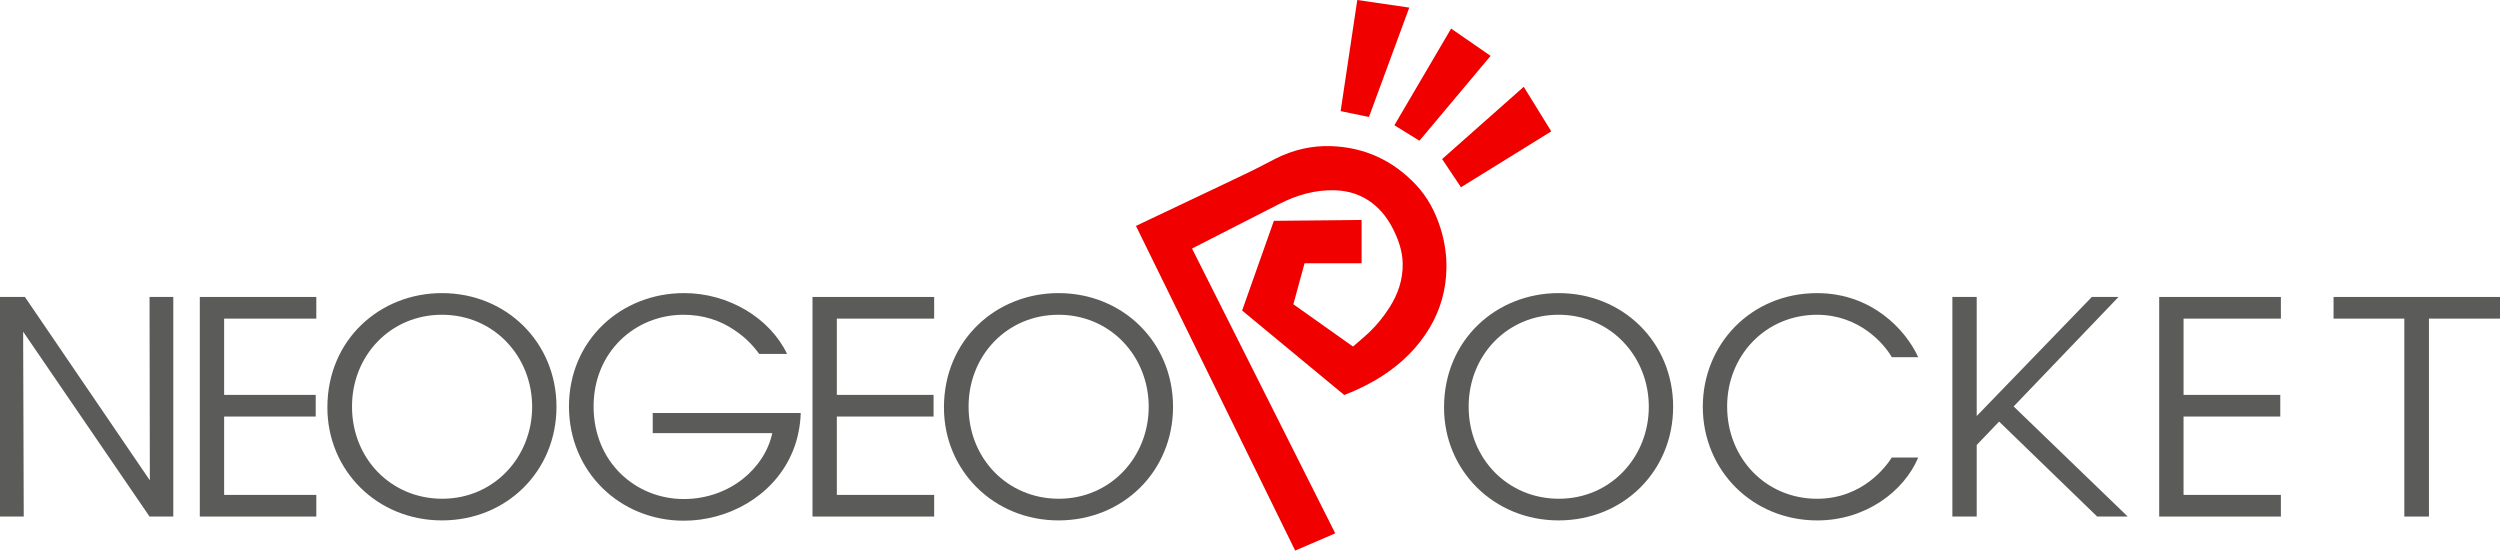
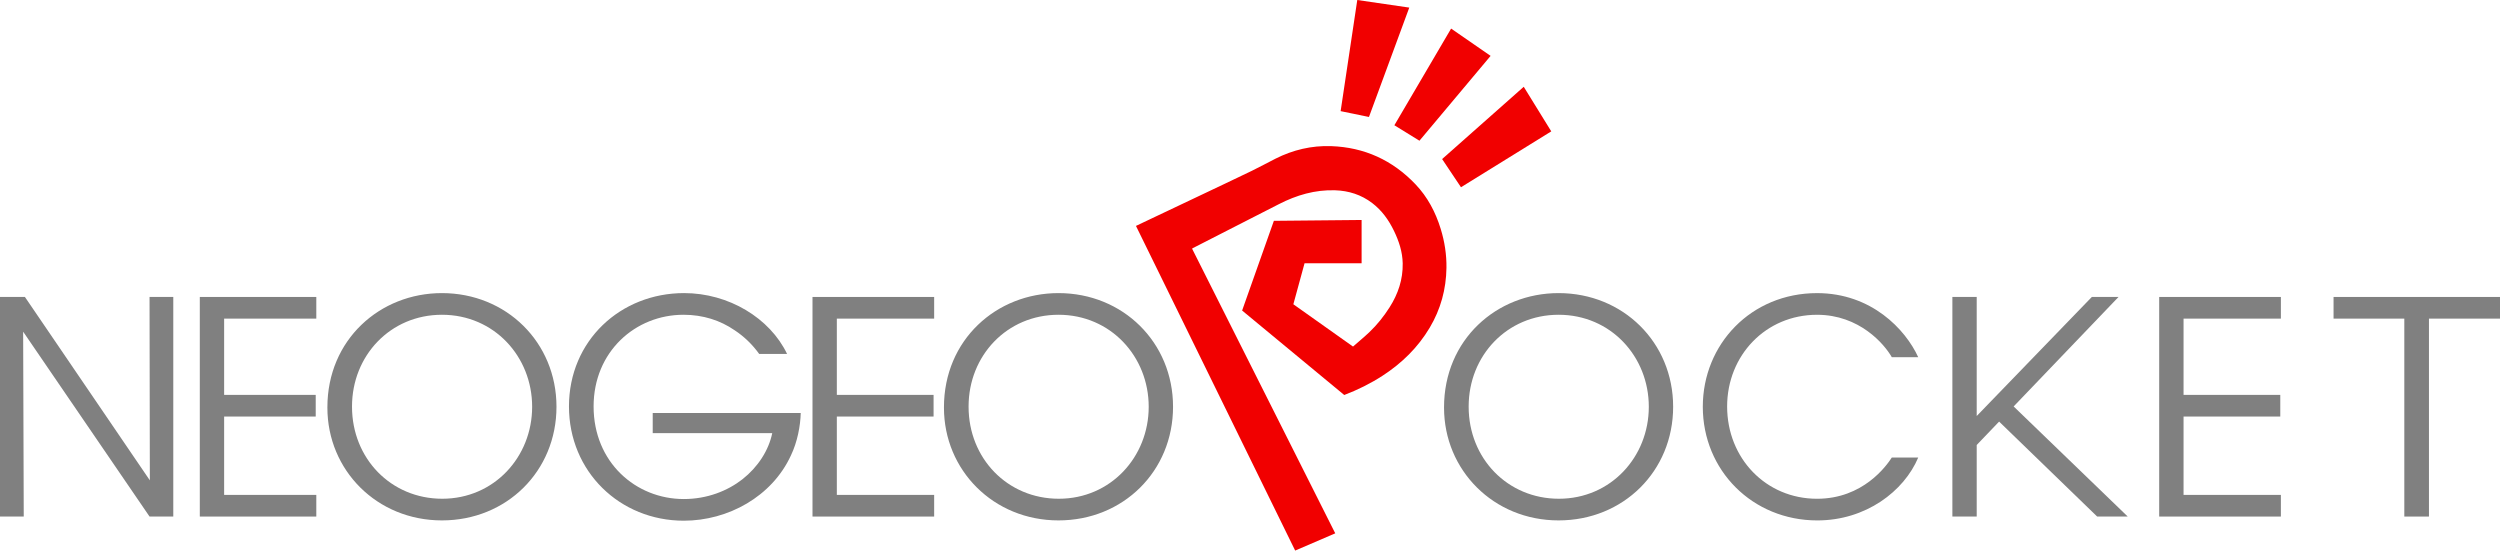
- <svg xmlns="http://www.w3.org/2000/svg" version="1.2" baseProfile="tiny" id="Ebene_3" x="0px" y="0px" width="566.926px" height="124.854px" viewBox="0 0 566.926 124.854" xml:space="preserve">
-   <g>
-     <path fill="#5B5B59" d="M33.98,108.929l-0.068-41.587h5.384v49.797h-5.384L5.249,75.215l0.135,41.924H0V67.342h5.652L33.98,108.929   z" />
-     <path fill="#5B5B59" d="M45.31,67.342h26.419v4.912H50.827v17.294h20.767v4.912H50.827v17.767h20.902v4.912H45.31V67.342z" />
-     <path fill="#5B5B59" d="M74.242,92.375c0-15.341,11.911-25.908,25.976-25.908c14.602,0,25.975,11.171,25.975,25.773   c0,14.604-11.305,25.773-25.975,25.773c-14.738,0-25.976-11.373-25.976-25.572V92.375z M79.827,92.24   c0,11.709,8.815,20.86,20.458,20.86c11.776,0,20.39-9.485,20.39-20.86c0-11.373-8.613-20.861-20.457-20.861   c-11.709,0-20.391,9.286-20.391,20.792V92.24z" />
-     <path fill="#5B5B59" d="M172.16,80.262c-1.548-2.153-3.433-3.97-5.586-5.383c-3.23-2.221-7.133-3.5-11.574-3.5   c-10.902,0-20.39,8.344-20.39,20.792c0,12.652,9.556,20.996,20.457,20.996c5.249,0,9.892-1.815,13.324-4.508   c3.5-2.761,5.922-6.527,6.73-10.433h-27.104v-4.576h33.564c-0.067,2.896-0.74,6.527-2.221,9.624   c-4.307,9.354-14.267,14.805-24.293,14.805c-14.535,0-26.042-11.17-26.042-25.908c0-14.938,11.709-25.706,26.109-25.706   c10.094,0,19.448,5.653,23.351,13.795h-6.325V80.262L172.16,80.262z" />
-     <path fill="#5B5B59" d="M184.25,67.342h27.59v4.912h-22.071v17.294h21.937v4.912h-21.937v17.767h22.071v4.912h-27.59V67.342z" />
-     <path fill="#5B5B59" d="M214.061,92.375c0-15.341,11.911-25.908,25.975-25.908c14.603,0,25.975,11.171,25.975,25.773   c0,14.604-11.305,25.773-25.975,25.773c-14.737,0-25.975-11.373-25.975-25.572V92.375z M219.646,92.24   c0,11.709,8.815,20.86,20.457,20.86c11.777,0,20.39-9.485,20.39-20.86c0-11.373-8.613-20.861-20.457-20.861   c-11.709,0-20.39,9.286-20.39,20.792V92.24L219.646,92.24z" />
+ <svg xmlns="http://www.w3.org/2000/svg" version="1.2" id="Ebene_3" x="0px" y="0px" width="566.926px" height="124.854px" viewBox="0 0 566.926 124.854" xml:space="preserve">
+   <defs id="defs41" />
+   <g id="g14" style="fill:#808080">
+     <path fill="#5B5B59" d="M33.98,108.929l-0.068-41.587h5.384v49.797h-5.384L5.249,75.215l0.135,41.924H0V67.342h5.652L33.98,108.929   z" id="path2" style="fill:#808080" />
+     <path fill="#5B5B59" d="M45.31,67.342h26.419v4.912H50.827v17.294h20.767v4.912H50.827v17.767h20.902v4.912H45.31V67.342z" id="path4" style="fill:#808080" />
+     <path fill="#5B5B59" d="M74.242,92.375c0-15.341,11.911-25.908,25.976-25.908c14.602,0,25.975,11.171,25.975,25.773   c0,14.604-11.305,25.773-25.975,25.773c-14.738,0-25.976-11.373-25.976-25.572V92.375z M79.827,92.24   c0,11.709,8.815,20.86,20.458,20.86c11.776,0,20.39-9.485,20.39-20.86c0-11.373-8.613-20.861-20.457-20.861   c-11.709,0-20.391,9.286-20.391,20.792V92.24z" id="path6" style="fill:#808080" />
+     <path fill="#5B5B59" d="M172.16,80.262c-1.548-2.153-3.433-3.97-5.586-5.383c-3.23-2.221-7.133-3.5-11.574-3.5   c-10.902,0-20.39,8.344-20.39,20.792c0,12.652,9.556,20.996,20.457,20.996c5.249,0,9.892-1.815,13.324-4.508   c3.5-2.761,5.922-6.527,6.73-10.433h-27.104v-4.576h33.564c-0.067,2.896-0.74,6.527-2.221,9.624   c-4.307,9.354-14.267,14.805-24.293,14.805c-14.535,0-26.042-11.17-26.042-25.908c0-14.938,11.709-25.706,26.109-25.706   c10.094,0,19.448,5.653,23.351,13.795h-6.325V80.262L172.16,80.262z" id="path8" style="fill:#808080" />
+     <path fill="#5B5B59" d="M184.25,67.342h27.59v4.912h-22.071v17.294h21.937v4.912h-21.937v17.767h22.071v4.912h-27.59V67.342z" id="path10" style="fill:#808080" />
+     <path fill="#5B5B59" d="M214.061,92.375c0-15.341,11.911-25.908,25.975-25.908c14.603,0,25.975,11.171,25.975,25.773   c0,14.604-11.305,25.773-25.975,25.773c-14.737,0-25.975-11.373-25.975-25.572V92.375z M219.646,92.24   c0,11.709,8.815,20.86,20.457,20.86c11.777,0,20.39-9.485,20.39-20.86c0-11.373-8.613-20.861-20.457-20.861   c-11.709,0-20.39,9.286-20.39,20.792V92.24L219.646,92.24z" id="path12" style="fill:#808080" />
  </g>
-   <g>
-     <path fill="#5B5B59" d="M327.465,92.375c0-15.341,11.91-25.908,25.977-25.908c14.604,0,25.977,11.171,25.977,25.773   c0,14.604-11.305,25.773-25.977,25.773c-14.736,0-25.977-11.373-25.977-25.572V92.375z M333.049,92.24   c0,11.709,8.816,20.86,20.459,20.86c11.777,0,20.393-9.485,20.393-20.86c0-11.373-8.613-20.861-20.459-20.861   c-11.707,0-20.393,9.286-20.393,20.792V92.24L333.049,92.24z" />
-     <path fill="#5B5B59" d="M435,103.748c-3.229,7.672-11.91,14.268-22.879,14.268c-14.736,0-25.975-11.373-25.975-25.772   c0-14.2,10.969-25.774,25.906-25.774c12.314,0,20.053,8.21,22.947,14.535h-5.99c-1.684-2.96-7.334-9.623-16.957-9.623   c-11.641,0-20.389,9.219-20.389,20.793c0,11.777,8.813,20.929,20.389,20.929c10.432,0,15.746-7.47,16.957-9.354L435,103.748   L435,103.748z" />
-     <path fill="#5B5B59" d="M489.643,67.342h27.594v4.912h-22.072v17.294H517.1v4.912h-21.936v17.767h22.072v4.912h-27.594V67.342   L489.643,67.342z" />
-     <path fill="#5B5B59" d="M545.229,72.254H529.18v-4.912h37.746v4.912h-16.111v44.885h-5.586V72.254z" />
+   <g id="g24" style="fill:#808080">
+     <path fill="#5B5B59" d="M327.465,92.375c0-15.341,11.91-25.908,25.977-25.908c14.604,0,25.977,11.171,25.977,25.773   c0,14.604-11.305,25.773-25.977,25.773c-14.736,0-25.977-11.373-25.977-25.572V92.375z M333.049,92.24   c0,11.709,8.816,20.86,20.459,20.86c11.777,0,20.393-9.485,20.393-20.86c0-11.373-8.613-20.861-20.459-20.861   c-11.707,0-20.393,9.286-20.393,20.792V92.24L333.049,92.24z" id="path16" style="fill:#808080" />
+     <path fill="#5B5B59" d="M435,103.748c-3.229,7.672-11.91,14.268-22.879,14.268c-14.736,0-25.975-11.373-25.975-25.772   c0-14.2,10.969-25.774,25.906-25.774c12.314,0,20.053,8.21,22.947,14.535h-5.99c-1.684-2.96-7.334-9.623-16.957-9.623   c-11.641,0-20.389,9.219-20.389,20.793c0,11.777,8.813,20.929,20.389,20.929c10.432,0,15.746-7.47,16.957-9.354L435,103.748   L435,103.748z" id="path18" style="fill:#808080" />
+     <path fill="#5B5B59" d="M489.643,67.342h27.594v4.912h-22.072v17.294H517.1v4.912h-21.936v17.767h22.072v4.912h-27.594V67.342   L489.643,67.342z" id="path20" style="fill:#808080" />
+     <path fill="#5B5B59" d="M545.229,72.254H529.18v-4.912h37.746v4.912h-16.111v44.885h-5.586V72.254z" id="path22" style="fill:#808080" />
  </g>
-   <path fill="#5B5B59" d="M475.575,117.139h6.932l-25.871-24.968l23.783-24.83h-6.055l-26.105,26.998v-6.396V67.342h-5.518v49.797  h5.518v-16.228l5.08-5.307L475.575,117.139z" />
-   <path fill="none" d="M302.793,120.945c-10.838-21.554-21.646-43.05-32.46-64.561c0.06-0.042,0.108-0.083,0.163-0.11  c2.697-1.38,5.395-2.76,8.091-4.138c3.812-1.946,7.625-3.883,11.433-5.839c4.003-2.056,8.21-3.293,12.751-3.146  c3.091,0.101,5.925,0.999,8.411,2.896c2.193,1.674,3.746,3.848,4.938,6.306c1.129,2.332,1.932,4.759,1.979,7.377  c0.063,3.637-1.035,6.924-2.984,9.978c-1.307,2.042-2.797,3.921-4.545,5.584c-1.203,1.146-2.49,2.204-3.738,3.299  c-4.57-3.241-9.041-6.41-13.531-9.593c0.852-3.113,1.693-6.198,2.539-9.291c4.361,0,8.662,0,12.939,0c0-3.277,0-6.527,0-9.823  c-6.682,0.063-13.289,0.127-19.896,0.193c-2.408,6.801-4.803,13.564-7.201,20.342c7.736,6.397,15.445,12.773,23.16,19.157  c3.066-1.17,5.975-2.609,8.711-4.388c4.365-2.835,8-6.396,10.672-10.881c2.482-4.169,3.727-8.71,3.797-13.559  c0.041-3.005-0.414-5.943-1.299-8.823c-1.172-3.816-2.986-7.271-5.754-10.165c-5.189-5.433-11.553-8.353-19.082-8.621  c-4.45-0.158-8.66,0.847-12.631,2.842c-1.789,0.9-3.541,1.872-5.342,2.744c-4.01,1.939-8.04,3.837-12.062,5.748  c-3.547,1.687-7.095,3.366-10.642,5.047c-1.199,0.569-2.399,1.141-3.6,1.71c12.046,24.562,24.078,49.094,36.104,73.624  C296.762,123.541,299.749,122.255,302.793,120.945z" />
-   <path fill="#F10000" d="M302.793,120.945c-3.047,1.312-6.031,2.597-9.086,3.909c-12.024-24.529-24.058-49.063-36.104-73.624  c1.201-0.569,2.4-1.141,3.6-1.71c3.547-1.682,7.095-3.361,10.642-5.047c4.022-1.911,8.052-3.809,12.062-5.748  c1.801-0.872,3.553-1.844,5.342-2.744c3.971-1.996,8.181-3,12.631-2.842c7.529,0.269,13.893,3.188,19.082,8.621  c2.768,2.895,4.582,6.348,5.754,10.165c0.883,2.879,1.34,5.818,1.297,8.823c-0.068,4.849-1.313,9.39-3.795,13.559  c-2.672,4.484-6.307,8.045-10.672,10.881c-2.736,1.776-5.645,3.217-8.711,4.387c-7.715-6.383-15.424-12.759-23.16-19.156  c2.398-6.777,4.793-13.541,7.201-20.342c6.606-0.065,13.217-0.13,19.896-0.193c0,3.296,0,6.546,0,9.823c-4.277,0-8.579,0-12.939,0  c-0.846,3.093-1.688,6.178-2.539,9.291c4.49,3.183,8.961,6.352,13.531,9.593c1.248-1.095,2.535-2.153,3.738-3.299  c1.748-1.663,3.238-3.542,4.543-5.584c1.949-3.054,3.051-6.341,2.986-9.978c-0.049-2.618-0.852-5.045-1.979-7.377  c-1.189-2.458-2.742-4.632-4.938-6.306c-2.486-1.896-5.32-2.794-8.411-2.896c-4.541-0.146-8.748,1.09-12.751,3.146  c-3.807,1.956-7.621,3.893-11.433,5.839c-2.697,1.378-5.395,2.758-8.091,4.138c-0.055,0.028-0.104,0.069-0.163,0.11  C281.149,77.895,291.958,99.391,302.793,120.945z" />
-   <path fill="#F10000" d="M310.44,26.526c-2.162-0.444-4.266-0.879-6.424-1.323C305.273,16.807,306.53,8.414,307.79,0  c3.936,0.574,7.832,1.145,11.791,1.724C316.526,10.012,313.489,18.253,310.44,26.526z" />
-   <path fill="#F10000" d="M345.54,19.679c2.088,3.381,4.146,6.72,6.24,10.112c-6.818,4.222-13.635,8.439-20.473,12.671  c-1.434-2.141-2.84-4.241-4.277-6.392C333.196,30.612,339.346,25.163,345.54,19.679z" />
-   <path fill="#F10000" d="M329.069,6.482c3.018,2.085,5.979,4.135,8.955,6.19c-5.377,6.412-10.738,12.805-16.137,19.239  c-1.889-1.165-3.76-2.319-5.684-3.508C320.475,21.129,324.752,13.837,329.069,6.482z" />
+   <path fill="#5B5B59" d="M475.575,117.139h6.932l-25.871-24.968l23.783-24.83h-6.055l-26.105,26.998v-6.396V67.342h-5.518v49.797  h5.518v-16.228l5.08-5.307L475.575,117.139z" id="path26" style="fill:#808080" />
+   <path fill="none" d="M302.793,120.945c-10.838-21.554-21.646-43.05-32.46-64.561c0.06-0.042,0.108-0.083,0.163-0.11  c2.697-1.38,5.395-2.76,8.091-4.138c3.812-1.946,7.625-3.883,11.433-5.839c4.003-2.056,8.21-3.293,12.751-3.146  c3.091,0.101,5.925,0.999,8.411,2.896c2.193,1.674,3.746,3.848,4.938,6.306c1.129,2.332,1.932,4.759,1.979,7.377  c0.063,3.637-1.035,6.924-2.984,9.978c-1.307,2.042-2.797,3.921-4.545,5.584c-1.203,1.146-2.49,2.204-3.738,3.299  c-4.57-3.241-9.041-6.41-13.531-9.593c0.852-3.113,1.693-6.198,2.539-9.291c4.361,0,8.662,0,12.939,0c0-3.277,0-6.527,0-9.823  c-6.682,0.063-13.289,0.127-19.896,0.193c-2.408,6.801-4.803,13.564-7.201,20.342c7.736,6.397,15.445,12.773,23.16,19.157  c3.066-1.17,5.975-2.609,8.711-4.388c4.365-2.835,8-6.396,10.672-10.881c2.482-4.169,3.727-8.71,3.797-13.559  c0.041-3.005-0.414-5.943-1.299-8.823c-1.172-3.816-2.986-7.271-5.754-10.165c-5.189-5.433-11.553-8.353-19.082-8.621  c-4.45-0.158-8.66,0.847-12.631,2.842c-1.789,0.9-3.541,1.872-5.342,2.744c-4.01,1.939-8.04,3.837-12.062,5.748  c-3.547,1.687-7.095,3.366-10.642,5.047c-1.199,0.569-2.399,1.141-3.6,1.71c12.046,24.562,24.078,49.094,36.104,73.624  C296.762,123.541,299.749,122.255,302.793,120.945z" id="path28" />
+   <path fill="#F10000" d="M302.793,120.945c-3.047,1.312-6.031,2.597-9.086,3.909c-12.024-24.529-24.058-49.063-36.104-73.624  c1.201-0.569,2.4-1.141,3.6-1.71c3.547-1.682,7.095-3.361,10.642-5.047c4.022-1.911,8.052-3.809,12.062-5.748  c1.801-0.872,3.553-1.844,5.342-2.744c3.971-1.996,8.181-3,12.631-2.842c7.529,0.269,13.893,3.188,19.082,8.621  c2.768,2.895,4.582,6.348,5.754,10.165c0.883,2.879,1.34,5.818,1.297,8.823c-0.068,4.849-1.313,9.39-3.795,13.559  c-2.672,4.484-6.307,8.045-10.672,10.881c-2.736,1.776-5.645,3.217-8.711,4.387c-7.715-6.383-15.424-12.759-23.16-19.156  c2.398-6.777,4.793-13.541,7.201-20.342c6.606-0.065,13.217-0.13,19.896-0.193c0,3.296,0,6.546,0,9.823c-4.277,0-8.579,0-12.939,0  c-0.846,3.093-1.688,6.178-2.539,9.291c4.49,3.183,8.961,6.352,13.531,9.593c1.248-1.095,2.535-2.153,3.738-3.299  c1.748-1.663,3.238-3.542,4.543-5.584c1.949-3.054,3.051-6.341,2.986-9.978c-0.049-2.618-0.852-5.045-1.979-7.377  c-1.189-2.458-2.742-4.632-4.938-6.306c-2.486-1.896-5.32-2.794-8.411-2.896c-4.541-0.146-8.748,1.09-12.751,3.146  c-3.807,1.956-7.621,3.893-11.433,5.839c-2.697,1.378-5.395,2.758-8.091,4.138c-0.055,0.028-0.104,0.069-0.163,0.11  C281.149,77.895,291.958,99.391,302.793,120.945z" id="path30" />
+   <path fill="#F10000" d="M310.44,26.526c-2.162-0.444-4.266-0.879-6.424-1.323C305.273,16.807,306.53,8.414,307.79,0  c3.936,0.574,7.832,1.145,11.791,1.724C316.526,10.012,313.489,18.253,310.44,26.526z" id="path32" />
+   <path fill="#F10000" d="M345.54,19.679c2.088,3.381,4.146,6.72,6.24,10.112c-6.818,4.222-13.635,8.439-20.473,12.671  c-1.434-2.141-2.84-4.241-4.277-6.392C333.196,30.612,339.346,25.163,345.54,19.679z" id="path34" />
+   <path fill="#F10000" d="M329.069,6.482c3.018,2.085,5.979,4.135,8.955,6.19c-5.377,6.412-10.738,12.805-16.137,19.239  c-1.889-1.165-3.76-2.319-5.684-3.508C320.475,21.129,324.752,13.837,329.069,6.482z" id="path36" />
</svg>
